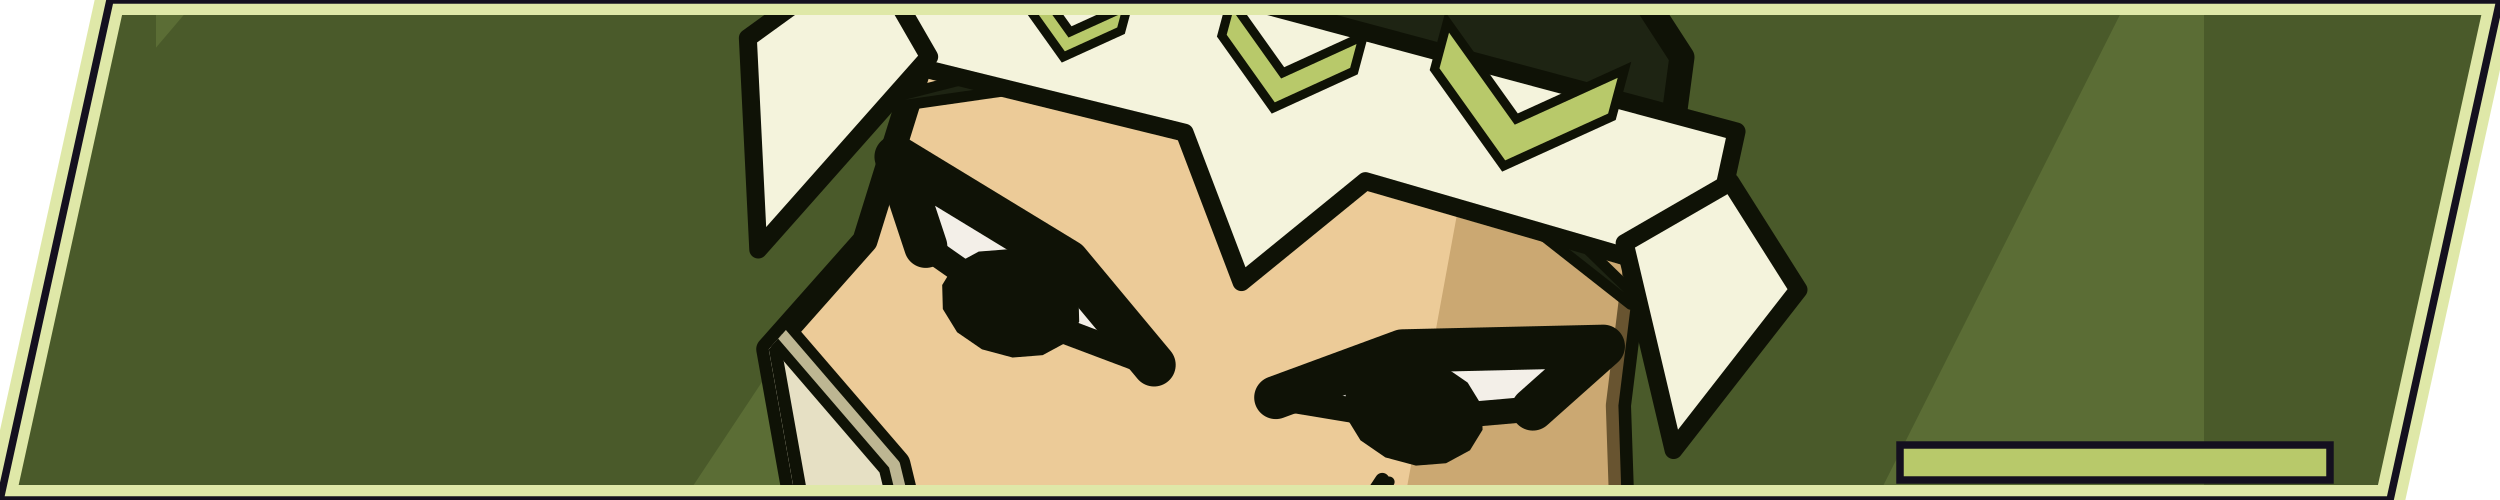
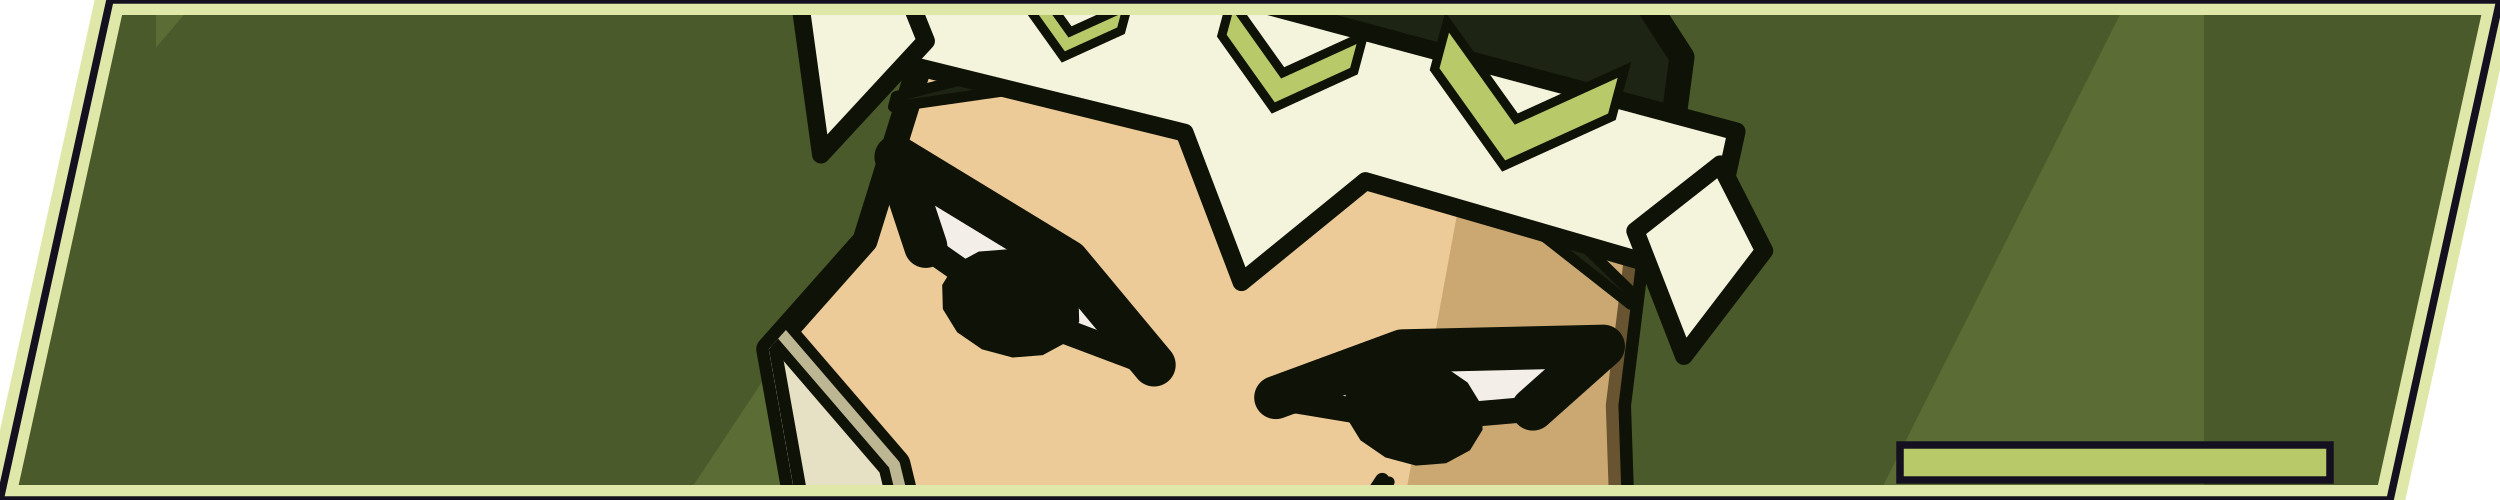
<svg xmlns="http://www.w3.org/2000/svg" width="500" height="100" viewBox="0 0 500 100">
  <defs>
    <clipPath id="sc-s23">
      <polygon points="22,0 500,0 478,100 0,100" />
    </clipPath>
  </defs>
  <g clip-path="url(#sc-s23)">
    <rect width="500" height="100" fill="#4a5a2a" />
    <g transform="translate(250 50) scale(0.8) translate(-273.5 -250.6)">
      <polygon points="0,512 260,120 380,512" fill="#5b6d35" />
      <polygon points="512,512 512,150 330,512" fill="#5b6d35" />
      <polygon points="0,0 170,0 0,200" fill="#5b6d35" />
      <g transform="translate(256.0 316.0) rotate(15) scale(0.9)">
        <polygon points="38.0,-254.0 33.4,-234.0 20.7,-218.0 2.2,-209.2 -18.2,-209.2 -36.7,-218.0 -49.4,-234.0 -54.0,-254.0 -49.4,-274.0 -36.7,-290.0 -18.2,-298.8 2.2,-298.8 20.7,-290.0 33.4,-274.0" fill="#1e2413" stroke="#0f1206" stroke-width="7" stroke-linejoin="round" />
        <polygon points="-104.0,-50.0 -100.0,-150.0 -52.0,-206.0 30.0,-216.0 96.0,-160.0 110.0,-60.0 124.0,-14.0 92.0,50.0 56.0,134.0 4.0,182.0 -46.0,140.0 -92.0,50.0 -122.0,-14.0" fill="#eccb98" stroke="#0f1206" stroke-width="7" stroke-linejoin="round" />
        <clipPath id="sh-s23">
          <polygon points="40,-260 300,-260 300,260 82,260" />
        </clipPath>
        <g clip-path="url(#sh-s23)">
          <polygon points="-104.0,-50.0 -100.0,-150.0 -52.0,-206.0 30.0,-216.0 96.0,-160.0 110.0,-60.0 124.0,-14.0 92.0,50.0 56.0,134.0 4.0,182.0 -46.0,140.0 -92.0,50.0 -122.0,-14.0" fill="#b08a52" opacity="0.55" />
        </g>
        <polygon points="-4.0,-6.0 16.0,30.0 -12.0,38.0" fill="#b08a52" opacity="0.55" />
        <polygon points="-17.5,-37.5 -48.1,-59.1 -101.7,-74.8 -87.3,-52.9 -55.1,-41.2" fill="#f3efe8" stroke="#0f1206" stroke-width="7" stroke-linejoin="round" />
        <polygon points="-40.7,-43.7 -42.6,-37.3 -48.1,-32.1 -56.0,-29.3 -64.8,-29.3 -72.7,-32.1 -78.2,-37.3 -80.1,-43.7 -78.2,-50.1 -72.7,-55.3 -64.8,-58.1 -56.0,-58.1 -48.1,-55.3 -42.6,-50.1" fill="#0f1206" />
        <polyline points="-17.5,-37.5 -48.1,-59.1 -101.7,-74.8 -87.3,-52.9" fill="none" stroke="#0f1206" stroke-width="12" stroke-linecap="round" stroke-linejoin="round" />
        <polygon points="17.5,-37.5 48.1,-59.1 101.7,-74.8 87.3,-52.9 55.1,-41.2" fill="#f3efe8" stroke="#0f1206" stroke-width="7" stroke-linejoin="round" />
        <polygon points="75.3,-43.7 73.4,-37.3 67.9,-32.1 60.0,-29.3 51.2,-29.3 43.3,-32.1 37.8,-37.3 35.9,-43.7 37.8,-50.1 43.3,-55.3 51.2,-58.1 60.0,-58.1 67.9,-55.3 73.4,-50.1" fill="#0f1206" />
        <polygon points="52.0,-23.0 64.0,-5.0 58.0,11.0 46.0,-5.0" fill="#cfeaf6" stroke="#0f1206" stroke-width="4" stroke-linejoin="round" />
        <polyline points="54.0,-23.0 50.0,-11.0" fill="none" stroke="#0f1206" stroke-width="3" stroke-linecap="round" stroke-linejoin="round" />
        <polyline points="17.5,-37.5 48.1,-59.1 101.7,-74.8 87.3,-52.9" fill="none" stroke="#0f1206" stroke-width="12" stroke-linecap="round" stroke-linejoin="round" />
        <polygon points="-16.0,-141.5 -106.0,-91.0 -106.0,-88.0 -16.0,-126.5" fill="#1e2413" stroke="#0f1206" stroke-width="3" stroke-linejoin="round" />
        <polygon points="16.0,-141.5 106.0,-91.0 106.0,-88.0 16.0,-126.5" fill="#1e2413" stroke="#0f1206" stroke-width="3" stroke-linejoin="round" />
        <polyline points="-36.0,128.0 -25.9,114.0 -13.0,121.0 0.0,110.0 13.0,121.0 25.9,114.0 36.0,128.0" fill="none" stroke="#0f1206" stroke-width="7" stroke-linecap="round" stroke-linejoin="round" />
        <clipPath id="m-s23">
          <polygon points="-300.0,-10.0 -124.0,-22.0 -80.0,8.0 -56.0,52.0 -8.0,78.0 20.0,126.0 14.0,168.0 30.0,300.0 -300.0,300.0" />
        </clipPath>
        <clipPath id="hc-s23">
          <polygon points="-104.0,-50.0 -100.0,-150.0 -52.0,-206.0 30.0,-216.0 96.0,-160.0 110.0,-60.0 124.0,-14.0 92.0,50.0 56.0,134.0 4.0,182.0 -46.0,140.0 -92.0,50.0 -122.0,-14.0" />
        </clipPath>
        <g clip-path="url(#hc-s23)">
          <g clip-path="url(#m-s23)">
            <polygon points="-104.0,-50.0 -100.0,-150.0 -52.0,-206.0 30.0,-216.0 96.0,-160.0 110.0,-60.0 124.0,-14.0 92.0,50.0 56.0,134.0 4.0,182.0 -46.0,140.0 -92.0,50.0 -122.0,-14.0" fill="#e6e0c4" stroke="#0f1206" stroke-width="7" />
            <clipPath id="sh-s23m">
              <polygon points="40,-260 300,-260 300,260 82,260" />
            </clipPath>
            <g clip-path="url(#sh-s23m)">
              <polygon points="-104.0,-50.0 -100.0,-150.0 -52.0,-206.0 30.0,-216.0 96.0,-160.0 110.0,-60.0 124.0,-14.0 92.0,50.0 56.0,134.0 4.0,182.0 -46.0,140.0 -92.0,50.0 -122.0,-14.0" fill="#bdb692" opacity="0.55" />
            </g>
-             <polyline points="-36.0,128.0 -25.9,114.0 -13.0,121.0 0.0,110.0 13.0,121.0 25.9,114.0 36.0,128.0" fill="none" stroke="#0f1206" stroke-width="7" stroke-linecap="round" stroke-linejoin="round" />
+             <polyline points="-36.0,128.0 -25.9,114.0 -13.0,121.0 0.0,110.0 13.0,121.0 25.9,114.0 36.0,128.0" fill="none" stroke="#7d8f2e" stroke-width="6" stroke-linecap="round" stroke-linejoin="round" />
          </g>
          <polyline points="-300.0,-10.0 -124.0,-22.0 -80.0,8.0 -56.0,52.0 -8.0,78.0 20.0,126.0 14.0,168.0 30.0,300.0" fill="none" stroke="#0f1206" stroke-width="9" stroke-linecap="round" stroke-linejoin="round" />
          <polyline points="-300.0,-10.0 -124.0,-22.0 -80.0,8.0 -56.0,52.0 -8.0,78.0 20.0,126.0 14.0,168.0 30.0,300.0" fill="none" stroke="#bdb692" stroke-width="3.2" stroke-linecap="round" stroke-linejoin="round" />
        </g>
        <polygon points="-108.0,-138.0 -62.0,-208.0 40.0,-214.0 102.0,-158.0 108.0,-112.0 0.0,-132.0 -104.0,-112.0" fill="#1e2413" stroke="#0f1206" stroke-width="7" stroke-linejoin="round" />
        <polygon points="-122.0,-142.0 122.0,-142.0 124.0,-100.0 26.0,-102.0 0.0,-66.0 -26.0,-102.0 -124.0,-100.0" fill="#f4f3dc" stroke="#0f1206" stroke-width="5" stroke-linejoin="round" />
-         <polygon points="-124.0,-128.0 -100.0,-104.0 -132.0,-40.0 -150.0,-96.0" fill="#f4f3dc" stroke="#0f1206" stroke-width="5" stroke-linejoin="round" />
-         <polygon points="124.0,-128.0 100.0,-104.0 128.0,-52.0 150.0,-104.0" fill="#f4f3dc" stroke="#0f1206" stroke-width="5" stroke-linejoin="round" />
+         <polygon points="-120.0,-132.0 -102.0,-108.0 -122.0,-70.0 -138.0,-108.0" fill="#f4f3dc" stroke="#0f1206" stroke-width="5" stroke-linejoin="round" />
+         <polygon points="120.0,-132.0 102.0,-108.0 124.0,-78.0 138.0,-112.0" fill="#f4f3dc" stroke="#0f1206" stroke-width="5" stroke-linejoin="round" />
        <polygon points="-77.6,-124.8 -64.0,-113.6 -50.4,-124.8 -50.4,-132.0 -64.0,-120.8 -77.6,-132.0" fill="#b8c96a" stroke="#0f1206" stroke-width="2.5" />
        <polygon points="-23.0,-130.7 -4.0,-115.0 15.0,-130.7 15.0,-140.8 -4.0,-125.1 -23.0,-140.8" fill="#b8c96a" stroke="#0f1206" stroke-width="2.5" />
        <polygon points="36.5,-137.0 62.0,-116.0 87.5,-137.0 87.5,-150.5 62.0,-129.5 36.5,-150.5" fill="#b8c96a" stroke="#0f1206" stroke-width="2.5" />
      </g>
    </g>
    <rect x="380" y="89" width="86" height="7" fill="#b8c96a" stroke="#14101f" stroke-width="1.5" />
  </g>
  <polygon points="22,0 500,0 478,100 0,100" fill="none" stroke="#dfe8a8" stroke-width="6" stroke-linejoin="miter" />
  <polygon points="22,0 500,0 478,100 0,100" fill="none" stroke="#14101f" stroke-width="1.5" />
</svg>
